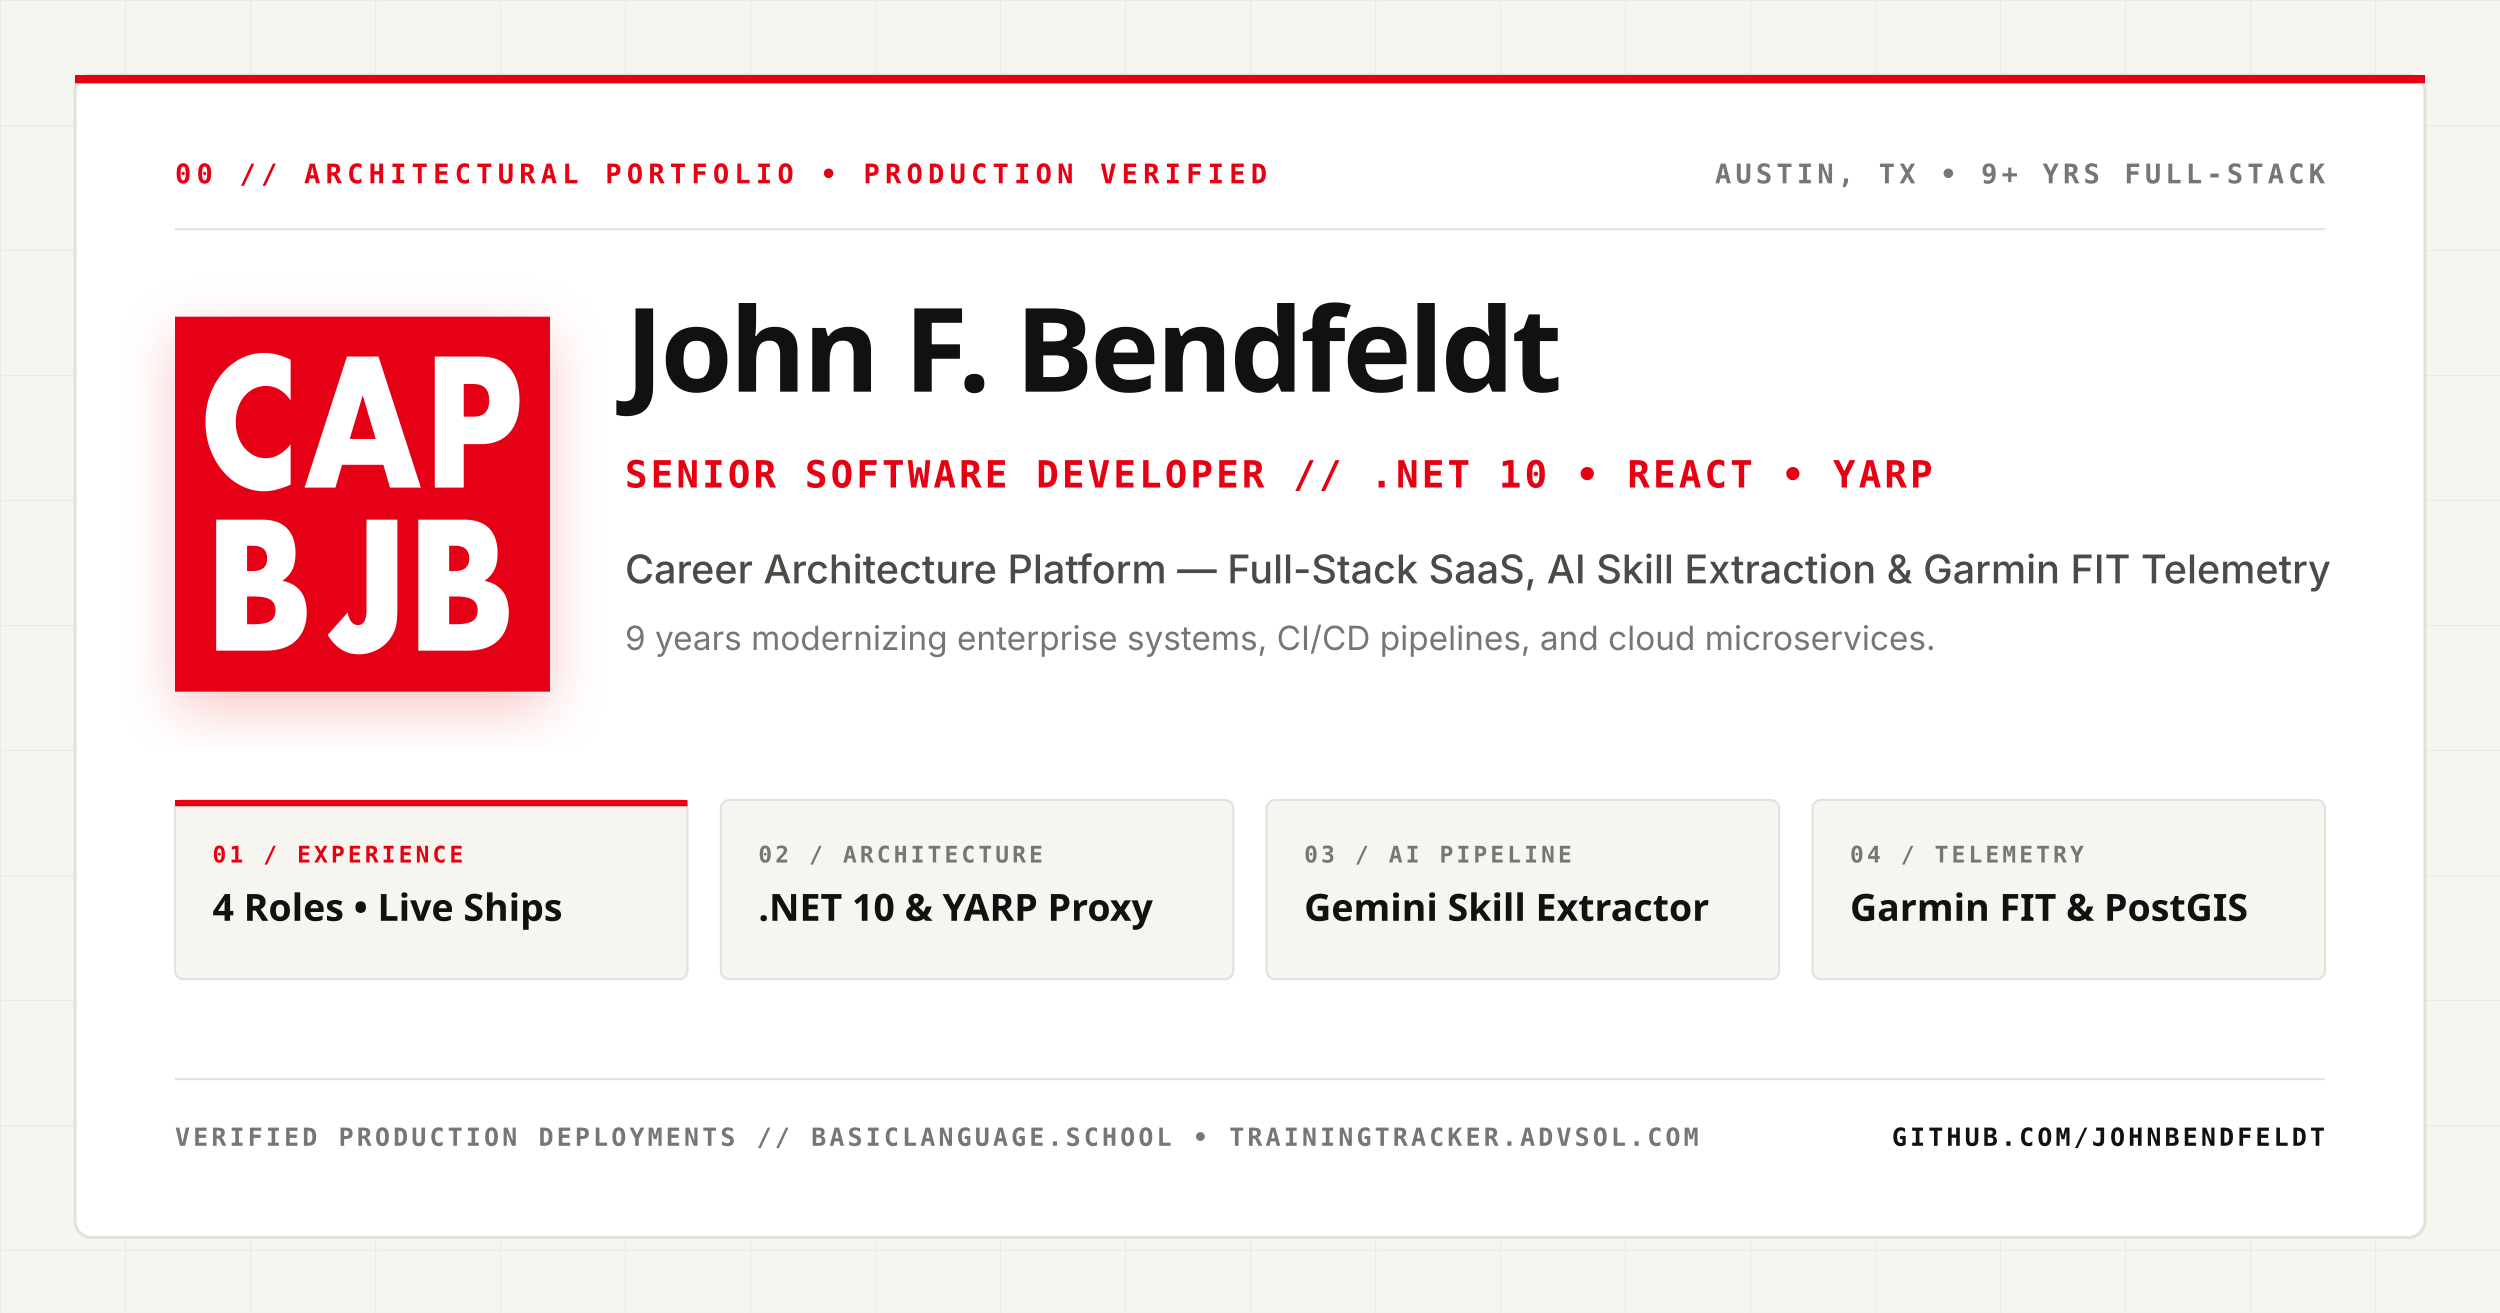
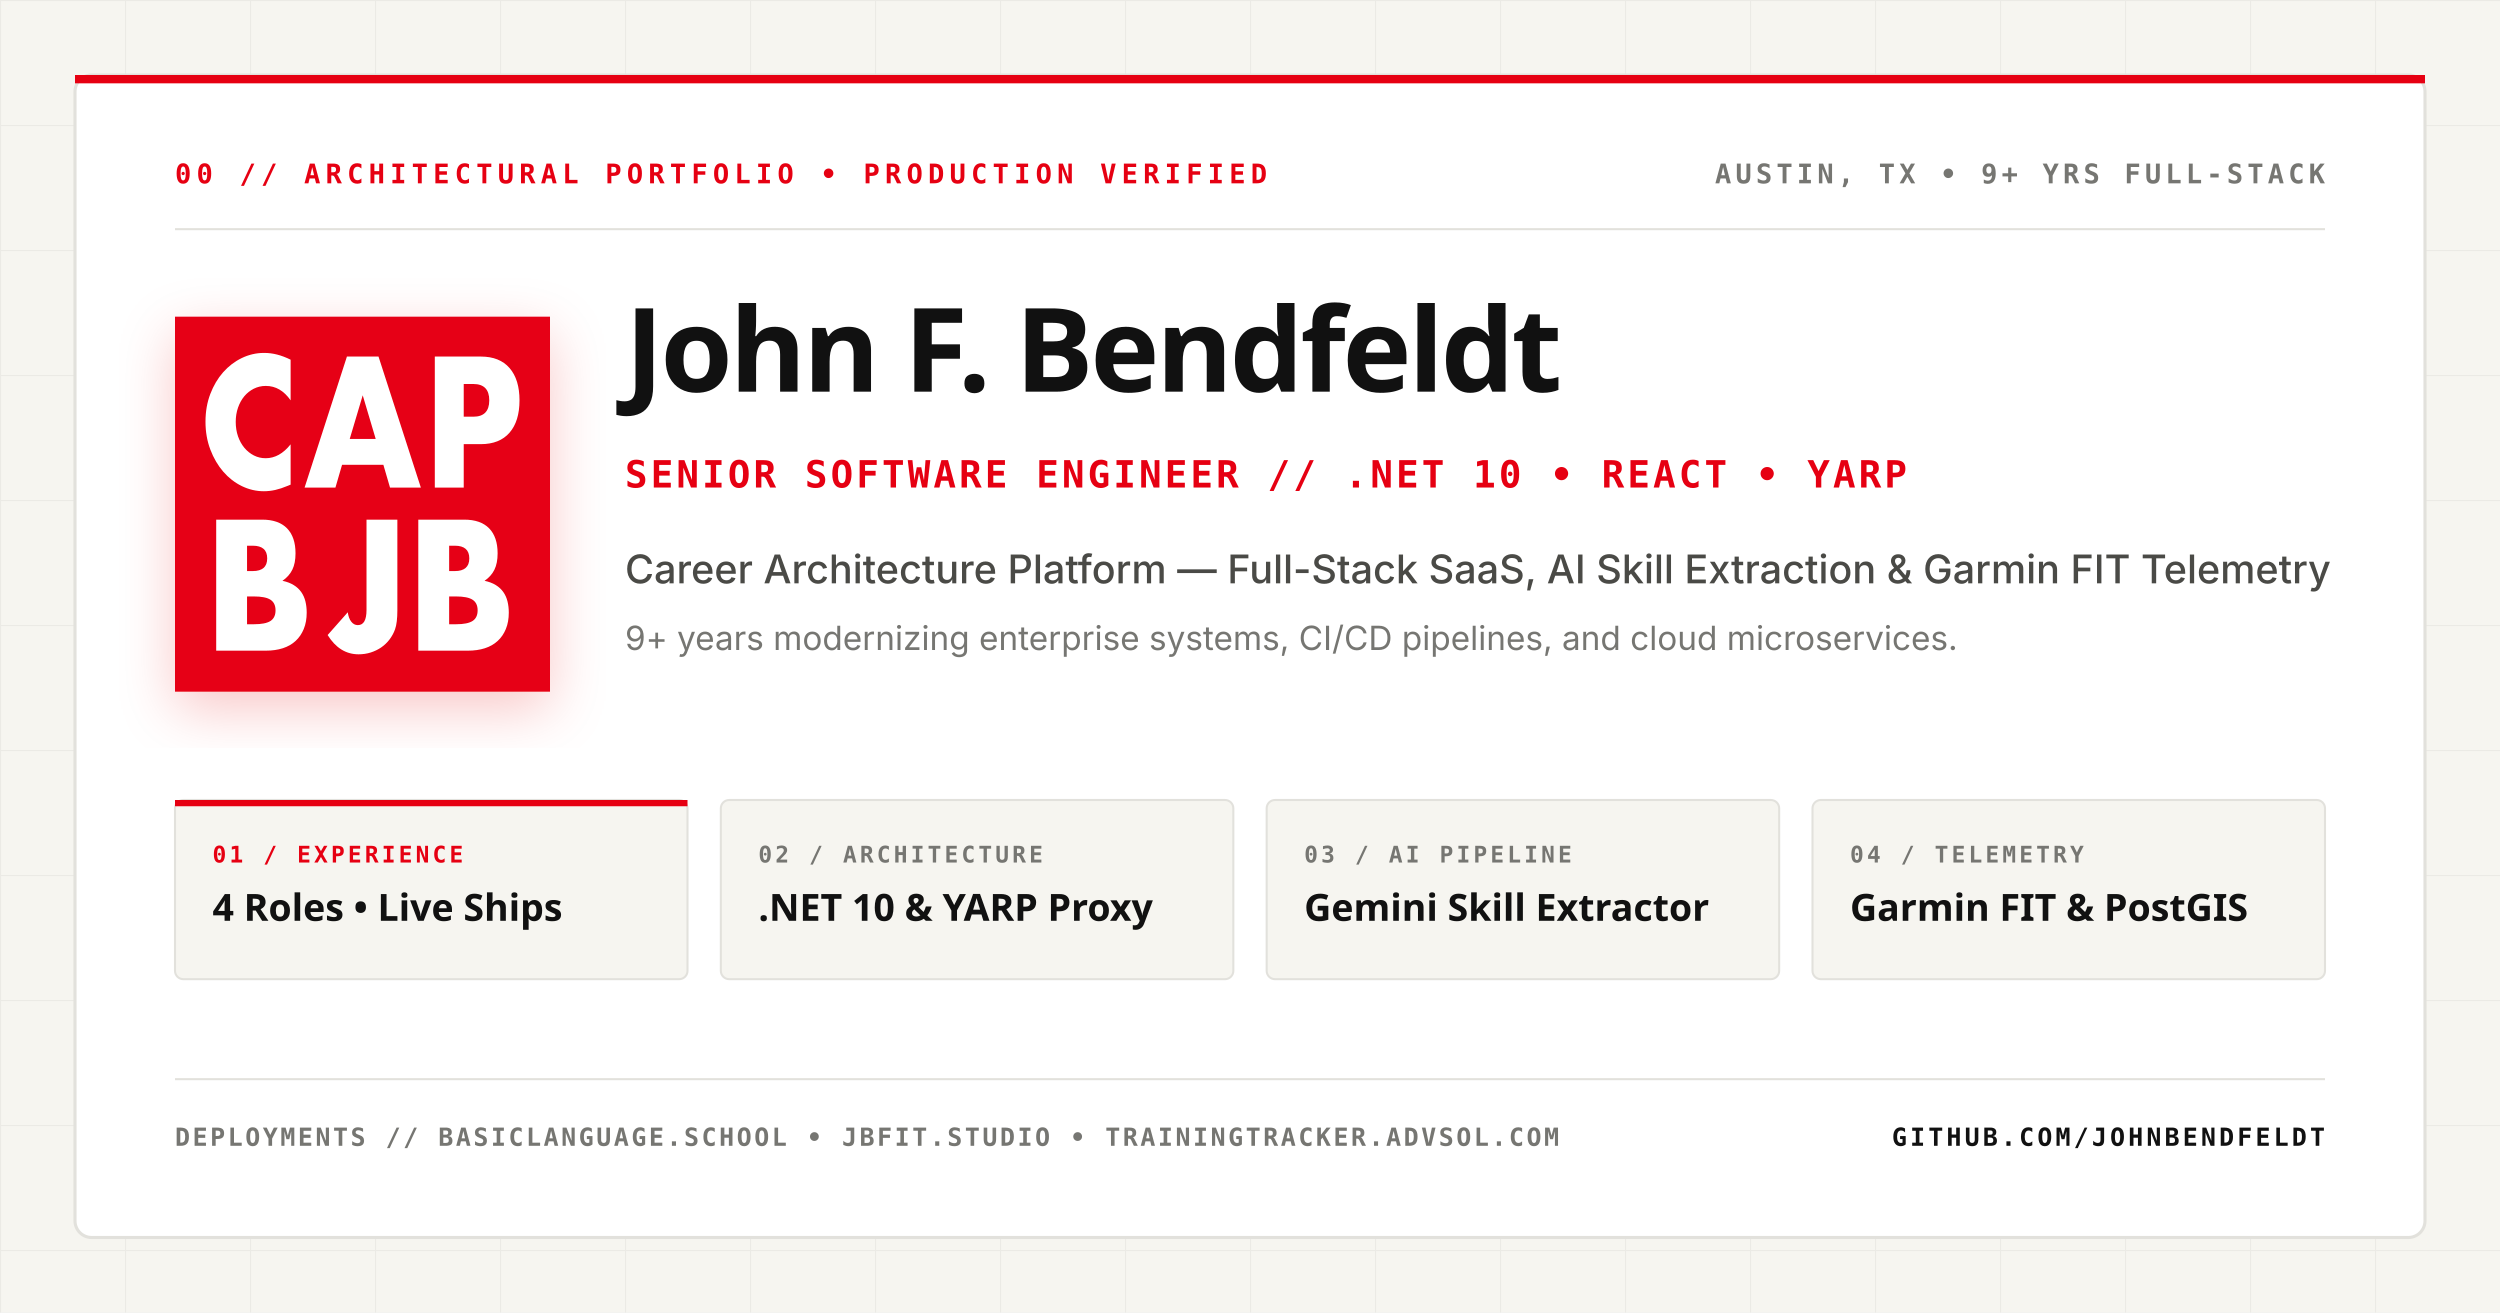
<svg xmlns="http://www.w3.org/2000/svg" viewBox="0 0 1200 630" width="1200" height="630">
  <defs>
    <pattern id="editorial-grid" width="60" height="60" patternUnits="userSpaceOnUse">
      <path d="M 60 0 L 0 0 0 60" fill="none" stroke="#E2E1DC" stroke-opacity="0.55" stroke-width="1" />
    </pattern>
    <filter id="editorial-shadow" x="-15%" y="-15%" width="130%" height="130%">
      <feDropShadow dx="0" dy="10" stdDeviation="16" flood-color="#E60012" flood-opacity="0.22" />
    </filter>
  </defs>
  <rect width="1200" height="630" fill="#F6F5F0" />
  <rect width="1200" height="630" fill="url(#editorial-grid)" />
  <rect x="36" y="36" width="1128" height="558" rx="8" fill="#FFFFFF" stroke="#E2E1DC" stroke-width="1.5" />
  <rect x="36" y="36" width="1128" height="4" fill="#E60012" />
  <g transform="translate(84, 88)">
    <text font-family="Menlo-Bold, Courier-Bold, monospace" font-size="13" font-weight="700" fill="#E60012" letter-spacing="2.5">
      00 // ARCHITECTURAL PORTFOLIO • PRODUCTION VERIFIED
    </text>
    <text x="1032" font-family="Menlo-Bold, Courier-Bold, monospace" font-size="13" font-weight="600" fill="#767672" letter-spacing="2" text-anchor="end">
      AUSTIN, TX • 9+ YRS FULL-STACK
    </text>
    <line x1="0" y1="22" x2="1032" y2="22" stroke="#E2E1DC" stroke-width="1" />
  </g>
  <g transform="translate(84, 152)">
    <g filter="url(#editorial-shadow)" transform="scale(0.8372)">
      <rect width="215" height="215" fill="#E60012" />
      <path fill="#FFFFFF" d="M66.29 47.98 Q60.54 39.71 52.08 39.71 Q48.36 39.71 45.19 41.3 Q42.01 42.9 39.73 45.64 Q37.45 48.38 36.13 52.17 Q34.82 55.95 34.82 60.34 Q34.82 64.82 36.13 68.61 Q37.45 72.39 39.77 75.18 Q42.1 77.97 45.23 79.57 Q48.36 81.16 52.0 81.16 Q59.95 81.16 66.29 73.19 L66.29 96.31 L64.6 97.0 Q60.8 98.6 57.5 99.35 Q54.2 100.09 50.98 100.09 Q44.38 100.09 38.33 97.15 Q32.29 94.21 27.67 88.88 Q23.06 83.55 20.27 76.23 Q17.48 68.91 17.48 60.24 Q17.48 51.57 20.23 44.34 Q22.98 37.12 27.59 31.89 Q32.2 26.66 38.29 23.72 Q44.38 20.78 51.07 20.78 Q54.87 20.78 58.55 21.73 Q62.23 22.67 66.29 24.66 Z M115.07 70.1 L107.63 45.09 L100.18 70.1 Z M119.47 84.95 L95.78 84.95 L91.98 98.0 L74.29 98.0 L98.57 22.87 L116.68 22.87 L140.96 98.0 L123.28 98.0 Z M165.54 57.35 L171.04 57.35 Q180.18 57.35 180.18 47.98 Q180.18 38.61 171.04 38.61 L165.54 38.61 Z M165.54 98.0 L148.96 98.0 L148.96 22.87 L175.35 22.87 Q186.1 22.87 191.81 29.45 Q197.52 36.02 197.52 47.98 Q197.52 59.94 191.81 66.51 Q186.1 73.09 175.35 73.09 L165.54 73.09 Z" />
      <path fill="#FFFFFF" d="M41.31 176.35 L45.19 176.35 Q51.87 176.35 54.76 174.46 Q57.64 172.57 57.64 168.38 Q57.64 164.2 54.76 162.31 Q51.87 160.41 45.19 160.41 L41.31 160.41 Z M41.31 145.86 L44.56 145.86 Q52.86 145.86 52.86 138.59 Q52.86 131.32 44.56 131.32 L41.31 131.32 Z M23.62 116.37 L49.97 116.37 Q59.36 116.37 64.23 121.35 Q69.1 126.34 69.1 135.7 Q69.1 141.38 67.25 145.12 Q65.4 148.85 61.61 151.44 Q65.4 152.24 68.07 153.89 Q70.73 155.53 72.4 157.92 Q74.07 160.31 74.79 163.3 Q75.51 166.29 75.51 169.68 Q75.51 174.96 73.84 179.04 Q72.17 183.13 69.15 185.92 Q66.13 188.71 61.8 190.11 Q57.46 191.5 52.05 191.5 L23.62 191.5 Z M127.49 116.37 L127.49 168.48 Q127.49 171.77 127.17 174.56 Q126.86 177.35 126.13 179.34 Q124.96 182.53 122.93 185.17 Q120.9 187.81 118.19 189.66 Q115.49 191.5 112.19 192.55 Q108.9 193.59 105.29 193.59 Q94.37 193.59 87.51 182.53 L99.06 169.48 Q99.51 172.87 101.05 174.86 Q102.58 176.85 104.84 176.85 Q109.8 176.85 109.8 168.18 L109.8 116.37 Z M157.18 176.35 L161.06 176.35 Q167.73 176.35 170.62 174.46 Q173.51 172.57 173.51 168.38 Q173.51 164.2 170.62 162.31 Q167.73 160.41 161.06 160.41 L157.18 160.41 Z M157.18 145.86 L160.42 145.86 Q168.73 145.86 168.73 138.59 Q168.73 131.32 160.42 131.32 L157.18 131.32 Z M139.49 116.37 L165.84 116.37 Q175.22 116.37 180.1 121.35 Q184.97 126.34 184.97 135.7 Q184.97 141.38 183.12 145.12 Q181.27 148.85 177.48 151.44 Q181.27 152.24 183.93 153.89 Q186.59 155.53 188.26 157.92 Q189.93 160.31 190.65 163.3 Q191.38 166.29 191.38 169.68 Q191.38 174.96 189.71 179.04 Q188.04 183.13 185.01 185.92 Q181.99 188.71 177.66 190.11 Q173.33 191.5 167.91 191.5 L139.49 191.5 Z" />
    </g>
    <g transform="translate(216, 36)">
      <text font-family="Futura-Bold, Helvetica-Bold, sans-serif" font-weight="bold" font-size="56" fill="#111111" letter-spacing="-1.5">
        John F. Bendfeldt
      </text>
      <text y="46" font-family="Menlo-Bold, Courier-Bold, monospace" font-weight="700" font-size="18" fill="#E60012" letter-spacing="1.5">
-         SENIOR SOFTWARE DEVELOPER // .NET 10 • REACT • YARP
+         SENIOR SOFTWARE ENGINEER // .NET 10 • REACT • YARP
      </text>
      <text y="92" font-family="'Inter', -apple-system, sans-serif" font-weight="500" font-size="19" fill="#4A4A46" letter-spacing="0">
        Career Architecture Platform — Full-Stack SaaS, AI Skill Extraction &amp; Garmin FIT Telemetry
      </text>
      <text y="124" font-family="'Inter', -apple-system, sans-serif" font-weight="400" font-size="16" fill="#767672">
-         9 years modernizing enterprise systems, CI/CD pipelines, and cloud microservices.
+         9+ years modernizing enterprise systems, CI/CD pipelines, and cloud microservices.
      </text>
    </g>
  </g>
  <g transform="translate(84, 384)">
    <g transform="translate(0, 0)">
      <rect width="246" height="86" rx="4" fill="#F6F5F0" stroke="#E2E1DC" stroke-width="1" />
      <rect width="246" height="3" fill="#E60012" />
      <text x="18" y="30" font-family="Menlo-Bold, Courier-Bold, monospace" font-size="11" font-weight="700" fill="#E60012" letter-spacing="1.5">01 / EXPERIENCE</text>
      <text x="18" y="58" font-family="Helvetica-Bold, sans-serif" font-size="18" font-weight="bold" fill="#111111">4 Roles • Live Ships</text>
    </g>
    <g transform="translate(262, 0)">
      <rect width="246" height="86" rx="4" fill="#F6F5F0" stroke="#E2E1DC" stroke-width="1" />
      <text x="18" y="30" font-family="Menlo-Bold, Courier-Bold, monospace" font-size="11" font-weight="700" fill="#767672" letter-spacing="1.5">02 / ARCHITECTURE</text>
      <text x="18" y="58" font-family="Helvetica-Bold, sans-serif" font-size="18" font-weight="bold" fill="#111111">.NET 10 &amp; YARP Proxy</text>
    </g>
    <g transform="translate(524, 0)">
      <rect width="246" height="86" rx="4" fill="#F6F5F0" stroke="#E2E1DC" stroke-width="1" />
      <text x="18" y="30" font-family="Menlo-Bold, Courier-Bold, monospace" font-size="11" font-weight="700" fill="#767672" letter-spacing="1.5">03 / AI PIPELINE</text>
      <text x="18" y="58" font-family="Helvetica-Bold, sans-serif" font-size="18" font-weight="bold" fill="#111111">Gemini Skill Extractor</text>
    </g>
    <g transform="translate(786, 0)">
      <rect width="246" height="86" rx="4" fill="#F6F5F0" stroke="#E2E1DC" stroke-width="1" />
      <text x="18" y="30" font-family="Menlo-Bold, Courier-Bold, monospace" font-size="11" font-weight="700" fill="#767672" letter-spacing="1.5">04 / TELEMETRY</text>
      <text x="18" y="58" font-family="Helvetica-Bold, sans-serif" font-size="18" font-weight="bold" fill="#111111">Garmin FIT &amp; PostGIS</text>
    </g>
  </g>
  <g transform="translate(84, 518)">
    <line x1="0" y1="0" x2="1032" y2="0" stroke="#E2E1DC" stroke-width="1" />
-     <text y="32" font-family="Menlo-Bold, Courier-Bold, monospace" font-size="12" font-weight="600" fill="#767672" letter-spacing="1.5">
-       VERIFIED PRODUCTION DEPLOYMENTS // BASICLANGUAGE.SCHOOL • TRAININGTRACKER.ADVSOL.COM
+     <text y="32" font-family="Menlo-Bold, Courier-Bold, monospace" font-size="12" font-weight="600" fill="#767672" letter-spacing="1.2">
+       DEPLOYMENTS // BASICLANGUAGE.SCHOOL • JBFIT.STUDIO • TRAININGTRACKER.ADVSOL.COM
    </text>
    <text x="1032" y="32" font-family="Menlo-Bold, Courier-Bold, monospace" font-size="12" font-weight="700" fill="#111111" letter-spacing="1.5" text-anchor="end">
      GITHUB.COM/JOHNBENDFELDT
    </text>
  </g>
</svg>
